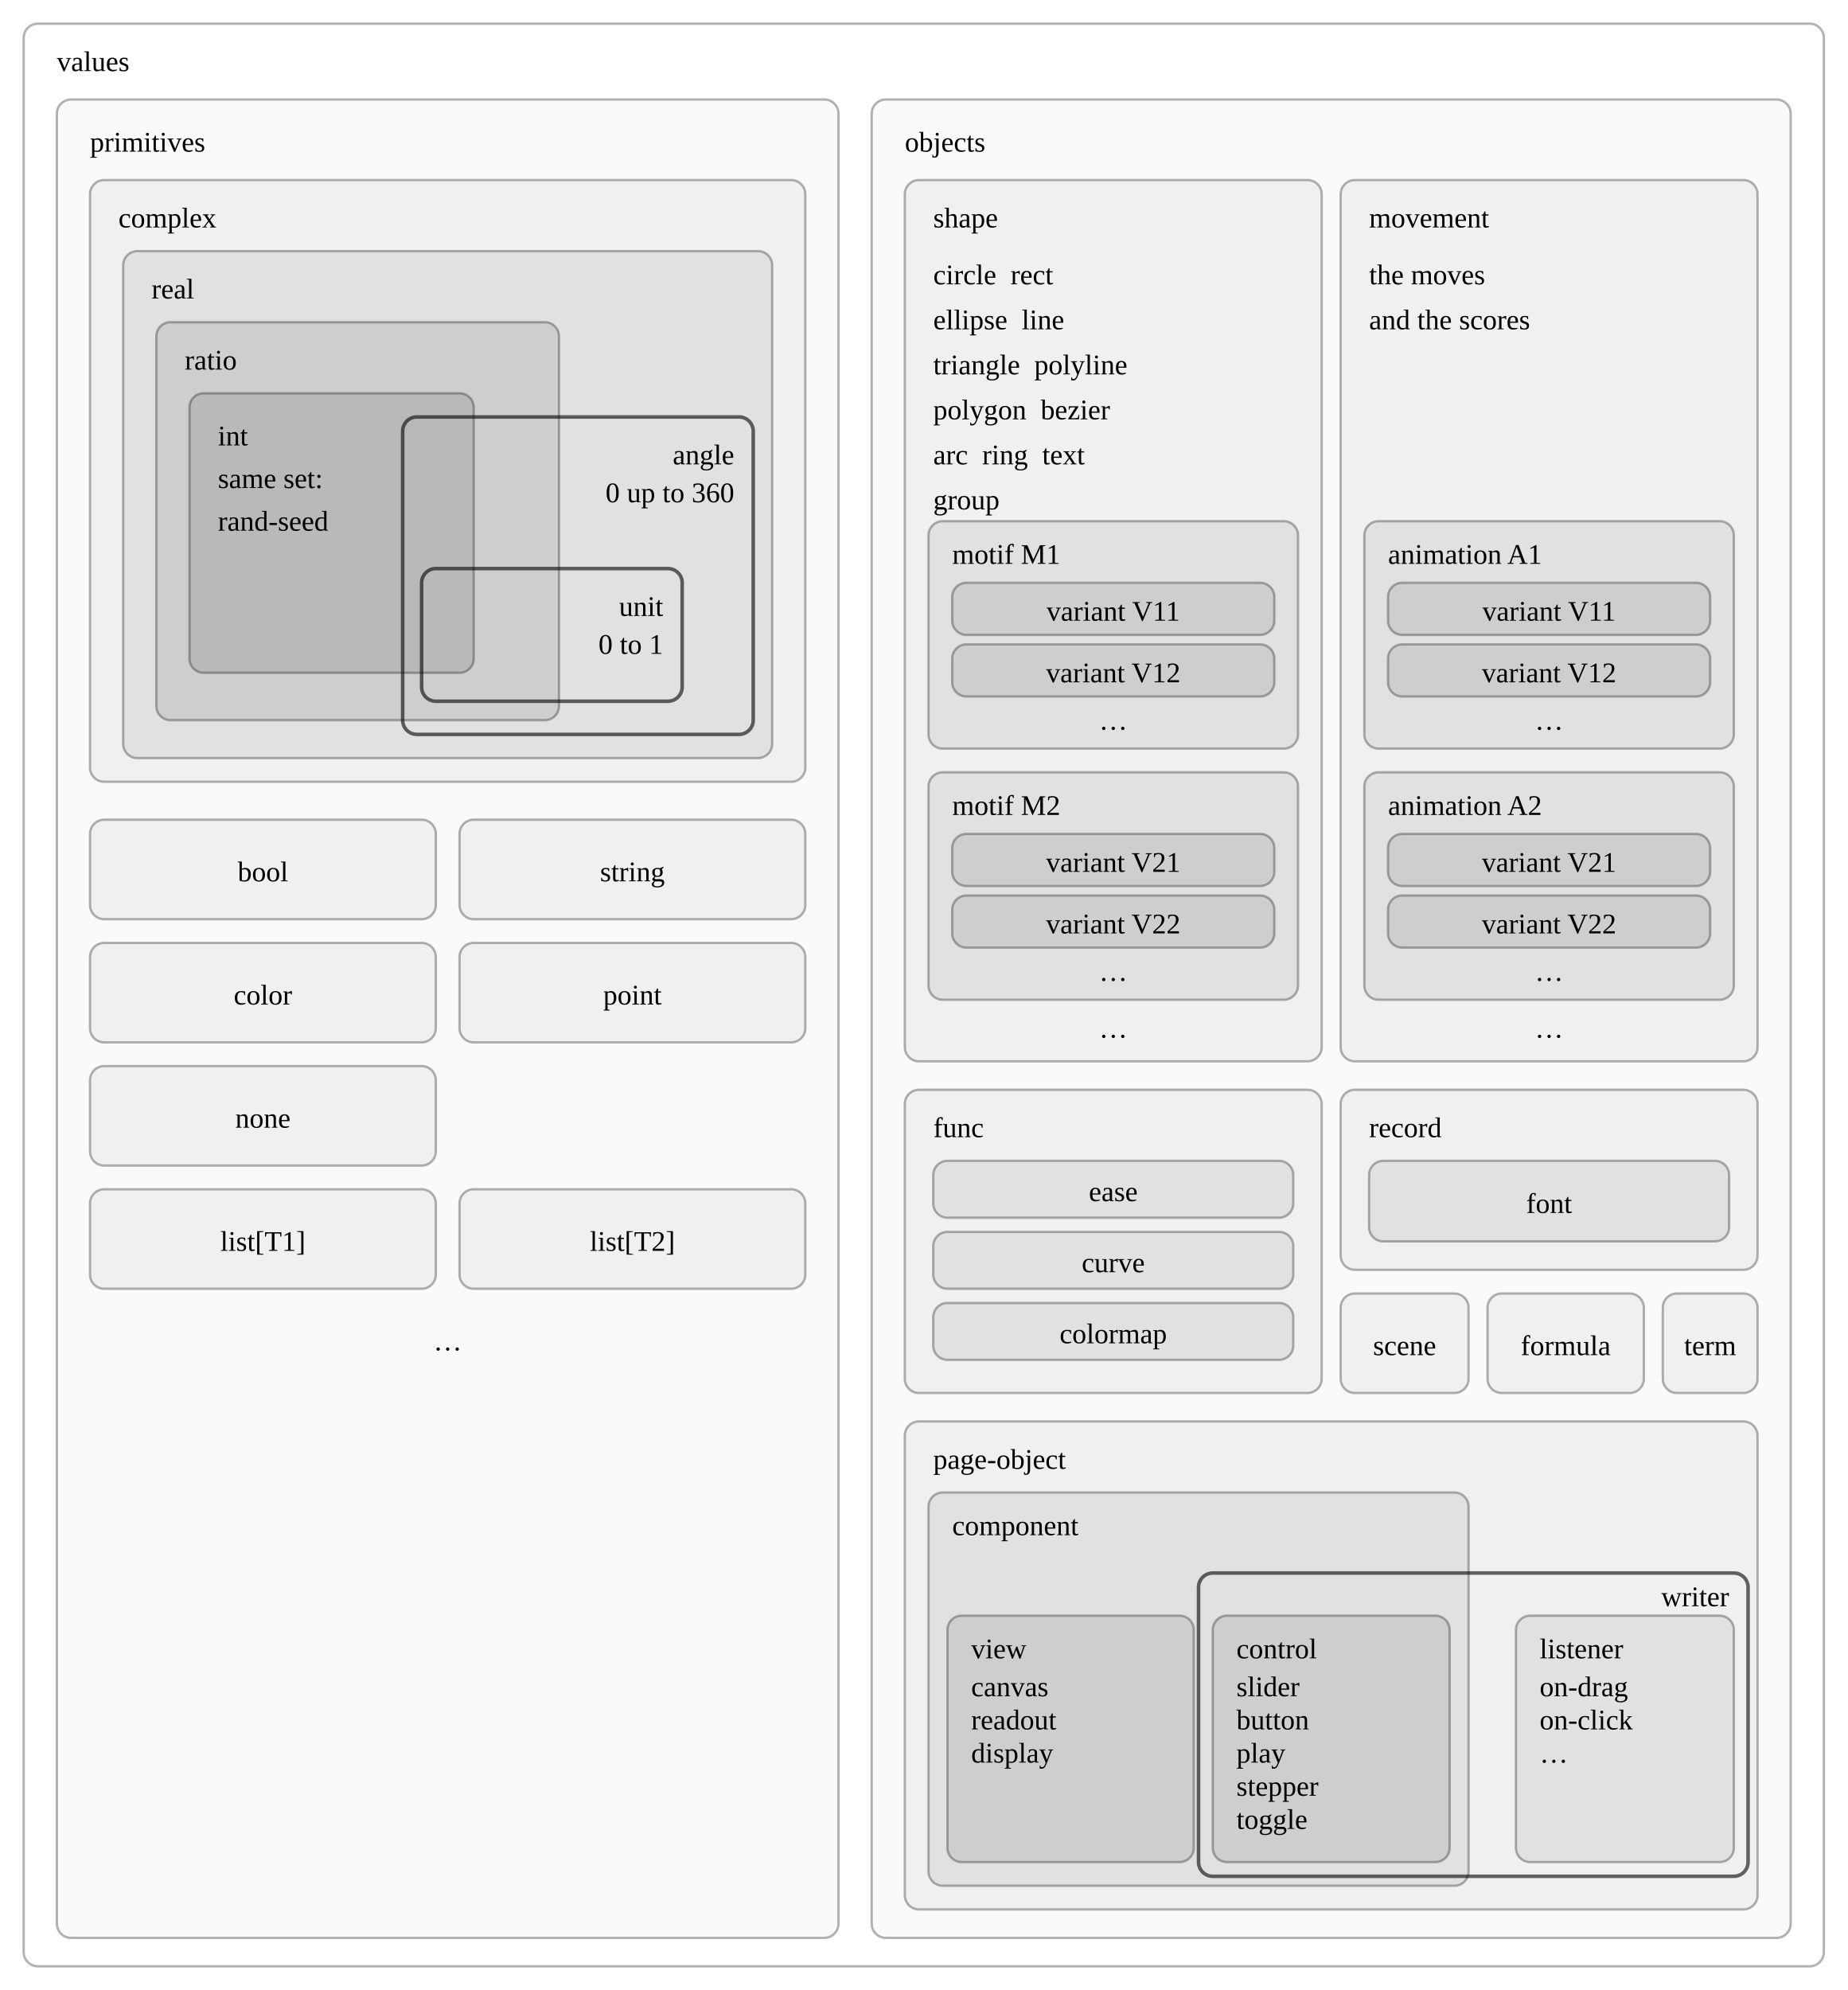
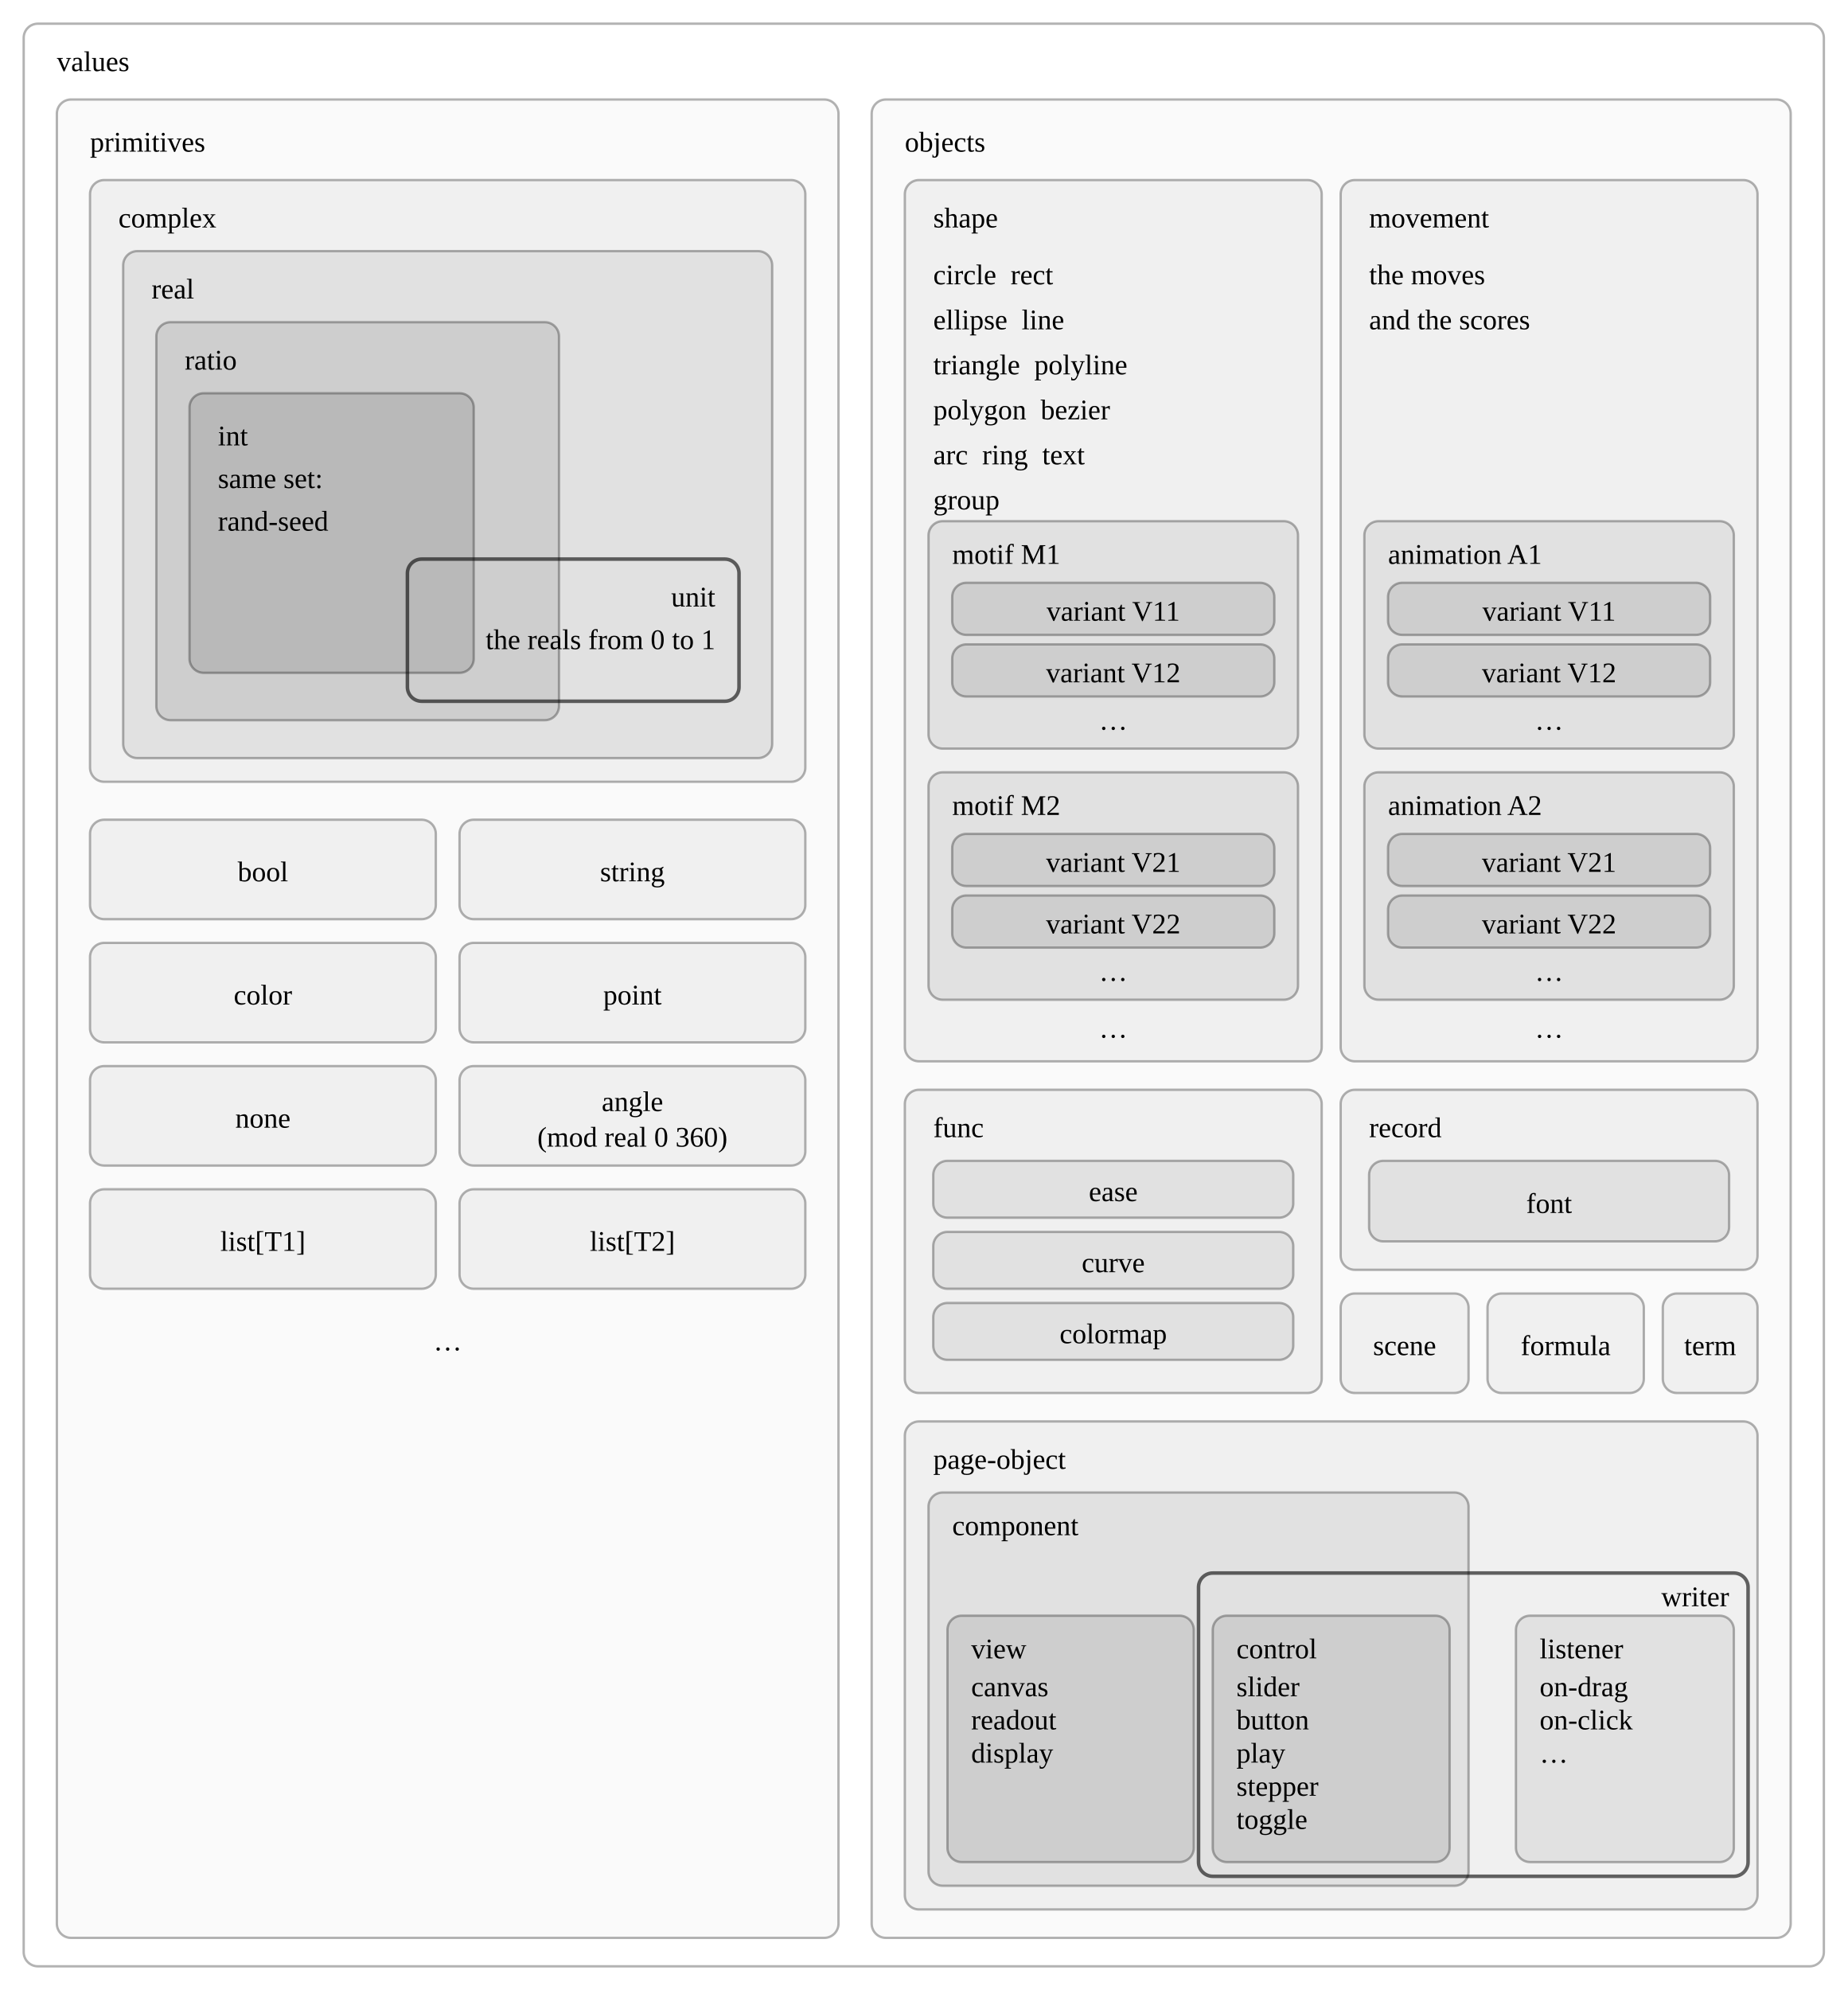
<svg viewBox="0 0 780 840" role="img" aria-labelledby="mtp-bt-title">
  <rect class="mtp-d-part" x="10" y="10" width="760" height="820" rx="6" style="fill: currentColor; fill-opacity: 0.000; stroke: currentColor; stroke-opacity: 0.3" />
  <text class="mtp-d-label" x="24" y="30" text-anchor="start">values</text>
  <rect class="mtp-d-part" x="24" y="42" width="330" height="776" rx="6" style="fill: currentColor; fill-opacity: 0.021; stroke: currentColor; stroke-opacity: 0.3" />
  <text class="mtp-d-name" x="38" y="64" text-anchor="start">primitives</text>
  <rect class="mtp-d-part" x="38" y="76" width="302" height="254" rx="6" style="fill: currentColor; fill-opacity: 0.042; stroke: currentColor; stroke-opacity: 0.3" />
  <text class="mtp-d-code" x="50" y="96" text-anchor="start">complex</text>
  <rect class="mtp-d-part" x="52" y="106" width="274" height="214" rx="6" style="fill: currentColor; fill-opacity: 0.063; stroke: currentColor; stroke-opacity: 0.3" />
  <text class="mtp-d-code" x="64" y="126" text-anchor="start">real</text>
  <rect class="mtp-d-part" x="66" y="136" width="170" height="168" rx="6" style="fill: currentColor; fill-opacity: 0.084; stroke: currentColor; stroke-opacity: 0.3" />
  <text class="mtp-d-code" x="78" y="156" text-anchor="start">ratio</text>
  <rect class="mtp-d-part" x="80" y="166" width="120" height="118" rx="6" style="fill: currentColor; fill-opacity: 0.105; stroke: currentColor; stroke-opacity: 0.3" />
  <text class="mtp-d-code" x="92" y="188" text-anchor="start">int</text>
  <text class="mtp-d-sub" x="92" y="206" text-anchor="start">same set:</text>
  <text class="mtp-d-code" x="92" y="224" text-anchor="start">rand-seed</text>
-   <rect class="mtp-d-part" x="170" y="176" width="148" height="134" rx="6" style="fill: none; stroke: currentColor; stroke-opacity: 0.6; stroke-width: 1.5" />
-   <text class="mtp-d-code" x="310" y="196" text-anchor="end">angle</text>
-   <text class="mtp-d-sub" x="310" y="212" text-anchor="end">0 up to 360</text>
-   <rect class="mtp-d-part" x="178" y="240" width="110" height="56" rx="6" style="fill: none; stroke: currentColor; stroke-opacity: 0.6; stroke-width: 1.5" />
-   <text class="mtp-d-code" x="280" y="260" text-anchor="end">unit</text>
-   <text class="mtp-d-sub" x="280" y="276" text-anchor="end">0 to 1</text>
+   <rect class="mtp-d-part" x="172" y="236" width="140" height="60" rx="6" style="fill: none; stroke: currentColor; stroke-opacity: 0.6; stroke-width: 1.5" />
+   <text class="mtp-d-code" x="302" y="256" text-anchor="end">unit</text>
+   <text class="mtp-d-sub" x="302" y="274" text-anchor="end">the reals from 0 to 1</text>
  <rect class="mtp-d-part" x="38" y="346" width="146" height="42" rx="6" style="fill: currentColor; fill-opacity: 0.042; stroke: currentColor; stroke-opacity: 0.3" />
  <text class="mtp-d-code" x="111" y="372" text-anchor="middle">bool</text>
  <rect class="mtp-d-part" x="194" y="346" width="146" height="42" rx="6" style="fill: currentColor; fill-opacity: 0.042; stroke: currentColor; stroke-opacity: 0.3" />
  <text class="mtp-d-code" x="267" y="372" text-anchor="middle">string</text>
  <rect class="mtp-d-part" x="38" y="398" width="146" height="42" rx="6" style="fill: currentColor; fill-opacity: 0.042; stroke: currentColor; stroke-opacity: 0.3" />
  <text class="mtp-d-code" x="111" y="424" text-anchor="middle">color</text>
  <rect class="mtp-d-part" x="194" y="398" width="146" height="42" rx="6" style="fill: currentColor; fill-opacity: 0.042; stroke: currentColor; stroke-opacity: 0.3" />
  <text class="mtp-d-code" x="267" y="424" text-anchor="middle">point</text>
  <rect class="mtp-d-part" x="38" y="450" width="146" height="42" rx="6" style="fill: currentColor; fill-opacity: 0.042; stroke: currentColor; stroke-opacity: 0.3" />
  <text class="mtp-d-code" x="111" y="476" text-anchor="middle">none</text>
+   <rect class="mtp-d-part" x="194" y="450" width="146" height="42" rx="6" style="fill: currentColor; fill-opacity: 0.042; stroke: currentColor; stroke-opacity: 0.3" />
+   <text class="mtp-d-code" x="267" y="469" text-anchor="middle">angle</text>
+   <text class="mtp-d-sub" x="267" y="484" text-anchor="middle">(mod real 0 360)</text>
  <rect class="mtp-d-part" x="38" y="502" width="146" height="42" rx="6" style="fill: currentColor; fill-opacity: 0.042; stroke: currentColor; stroke-opacity: 0.3" />
  <text class="mtp-d-code" x="111" y="528" text-anchor="middle">list[T1]</text>
  <rect class="mtp-d-part" x="194" y="502" width="146" height="42" rx="6" style="fill: currentColor; fill-opacity: 0.042; stroke: currentColor; stroke-opacity: 0.3" />
  <text class="mtp-d-code" x="267" y="528" text-anchor="middle">list[T2]</text>
  <text class="mtp-d-sub" x="189" y="570" text-anchor="middle">…</text>
  <rect class="mtp-d-part" x="368" y="42" width="388" height="776" rx="6" style="fill: currentColor; fill-opacity: 0.021; stroke: currentColor; stroke-opacity: 0.3" />
  <text class="mtp-d-name" x="382" y="64" text-anchor="start">objects</text>
  <rect class="mtp-d-part" x="382" y="76" width="176" height="372" rx="6" style="fill: currentColor; fill-opacity: 0.042; stroke: currentColor; stroke-opacity: 0.3" />
  <text class="mtp-d-code" x="394" y="96" text-anchor="start">shape</text>
  <text class="mtp-d-code" x="394" y="120" text-anchor="start">circle  rect</text>
  <text class="mtp-d-code" x="394" y="139" text-anchor="start">ellipse  line</text>
  <text class="mtp-d-code" x="394" y="158" text-anchor="start">triangle  polyline</text>
  <text class="mtp-d-code" x="394" y="177" text-anchor="start">polygon  bezier</text>
  <text class="mtp-d-code" x="394" y="196" text-anchor="start">arc  ring  text</text>
  <text class="mtp-d-code" x="394" y="215" text-anchor="start">group</text>
  <rect class="mtp-d-part" x="392" y="220" width="156" height="96" rx="6" style="fill: currentColor; fill-opacity: 0.063; stroke: currentColor; stroke-opacity: 0.3" />
  <text class="mtp-d-code" x="402" y="238" text-anchor="start">motif M1</text>
  <rect class="mtp-d-part" x="402" y="246" width="136" height="22" rx="6" style="fill: currentColor; fill-opacity: 0.084; stroke: currentColor; stroke-opacity: 0.3" />
  <text class="mtp-d-code" x="470" y="262" text-anchor="middle">variant V11</text>
  <rect class="mtp-d-part" x="402" y="272" width="136" height="22" rx="6" style="fill: currentColor; fill-opacity: 0.084; stroke: currentColor; stroke-opacity: 0.3" />
  <text class="mtp-d-code" x="470" y="288" text-anchor="middle">variant V12</text>
  <text class="mtp-d-sub" x="470" y="308" text-anchor="middle">…</text>
  <rect class="mtp-d-part" x="392" y="326" width="156" height="96" rx="6" style="fill: currentColor; fill-opacity: 0.063; stroke: currentColor; stroke-opacity: 0.3" />
  <text class="mtp-d-code" x="402" y="344" text-anchor="start">motif M2</text>
  <rect class="mtp-d-part" x="402" y="352" width="136" height="22" rx="6" style="fill: currentColor; fill-opacity: 0.084; stroke: currentColor; stroke-opacity: 0.3" />
  <text class="mtp-d-code" x="470" y="368" text-anchor="middle">variant V21</text>
  <rect class="mtp-d-part" x="402" y="378" width="136" height="22" rx="6" style="fill: currentColor; fill-opacity: 0.084; stroke: currentColor; stroke-opacity: 0.3" />
  <text class="mtp-d-code" x="470" y="394" text-anchor="middle">variant V22</text>
  <text class="mtp-d-sub" x="470" y="414" text-anchor="middle">…</text>
  <text class="mtp-d-sub" x="470" y="438" text-anchor="middle">…</text>
  <rect class="mtp-d-part" x="566" y="76" width="176" height="372" rx="6" style="fill: currentColor; fill-opacity: 0.042; stroke: currentColor; stroke-opacity: 0.3" />
  <text class="mtp-d-code" x="578" y="96" text-anchor="start">movement</text>
  <text class="mtp-d-sub" x="578" y="120" text-anchor="start">the moves</text>
  <text class="mtp-d-sub" x="578" y="139" text-anchor="start">and the scores</text>
  <rect class="mtp-d-part" x="576" y="220" width="156" height="96" rx="6" style="fill: currentColor; fill-opacity: 0.063; stroke: currentColor; stroke-opacity: 0.3" />
  <text class="mtp-d-code" x="586" y="238" text-anchor="start">animation A1</text>
  <rect class="mtp-d-part" x="586" y="246" width="136" height="22" rx="6" style="fill: currentColor; fill-opacity: 0.084; stroke: currentColor; stroke-opacity: 0.3" />
  <text class="mtp-d-code" x="654" y="262" text-anchor="middle">variant V11</text>
  <rect class="mtp-d-part" x="586" y="272" width="136" height="22" rx="6" style="fill: currentColor; fill-opacity: 0.084; stroke: currentColor; stroke-opacity: 0.3" />
  <text class="mtp-d-code" x="654" y="288" text-anchor="middle">variant V12</text>
  <text class="mtp-d-sub" x="654" y="308" text-anchor="middle">…</text>
  <rect class="mtp-d-part" x="576" y="326" width="156" height="96" rx="6" style="fill: currentColor; fill-opacity: 0.063; stroke: currentColor; stroke-opacity: 0.3" />
  <text class="mtp-d-code" x="586" y="344" text-anchor="start">animation A2</text>
  <rect class="mtp-d-part" x="586" y="352" width="136" height="22" rx="6" style="fill: currentColor; fill-opacity: 0.084; stroke: currentColor; stroke-opacity: 0.3" />
  <text class="mtp-d-code" x="654" y="368" text-anchor="middle">variant V21</text>
  <rect class="mtp-d-part" x="586" y="378" width="136" height="22" rx="6" style="fill: currentColor; fill-opacity: 0.084; stroke: currentColor; stroke-opacity: 0.3" />
  <text class="mtp-d-code" x="654" y="394" text-anchor="middle">variant V22</text>
  <text class="mtp-d-sub" x="654" y="414" text-anchor="middle">…</text>
  <text class="mtp-d-sub" x="654" y="438" text-anchor="middle">…</text>
  <rect class="mtp-d-part" x="382" y="460" width="176" height="128" rx="6" style="fill: currentColor; fill-opacity: 0.042; stroke: currentColor; stroke-opacity: 0.3" />
  <text class="mtp-d-code" x="394" y="480" text-anchor="start">func</text>
  <rect class="mtp-d-part" x="394" y="490" width="152" height="24" rx="6" style="fill: currentColor; fill-opacity: 0.063; stroke: currentColor; stroke-opacity: 0.3" />
  <text class="mtp-d-code" x="470" y="507" text-anchor="middle">ease</text>
  <rect class="mtp-d-part" x="394" y="520" width="152" height="24" rx="6" style="fill: currentColor; fill-opacity: 0.063; stroke: currentColor; stroke-opacity: 0.3" />
  <text class="mtp-d-code" x="470" y="537" text-anchor="middle">curve</text>
  <rect class="mtp-d-part" x="394" y="550" width="152" height="24" rx="6" style="fill: currentColor; fill-opacity: 0.063; stroke: currentColor; stroke-opacity: 0.3" />
  <text class="mtp-d-code" x="470" y="567" text-anchor="middle">colormap</text>
  <rect class="mtp-d-part" x="566" y="460" width="176" height="76" rx="6" style="fill: currentColor; fill-opacity: 0.042; stroke: currentColor; stroke-opacity: 0.3" />
  <text class="mtp-d-code" x="578" y="480" text-anchor="start">record</text>
  <rect class="mtp-d-part" x="578" y="490" width="152" height="34" rx="6" style="fill: currentColor; fill-opacity: 0.063; stroke: currentColor; stroke-opacity: 0.3" />
  <text class="mtp-d-code" x="654" y="512" text-anchor="middle">font</text>
  <rect class="mtp-d-part" x="566" y="546" width="54" height="42" rx="6" style="fill: currentColor; fill-opacity: 0.042; stroke: currentColor; stroke-opacity: 0.3" />
  <text class="mtp-d-code" x="593.0" y="572" text-anchor="middle">scene</text>
  <rect class="mtp-d-part" x="628" y="546" width="66" height="42" rx="6" style="fill: currentColor; fill-opacity: 0.042; stroke: currentColor; stroke-opacity: 0.3" />
  <text class="mtp-d-code" x="661.0" y="572" text-anchor="middle">formula</text>
  <rect class="mtp-d-part" x="702" y="546" width="40" height="42" rx="6" style="fill: currentColor; fill-opacity: 0.042; stroke: currentColor; stroke-opacity: 0.3" />
  <text class="mtp-d-code" x="722.0" y="572" text-anchor="middle">term</text>
  <rect class="mtp-d-part" x="382" y="600" width="360" height="206" rx="6" style="fill: currentColor; fill-opacity: 0.042; stroke: currentColor; stroke-opacity: 0.3" />
  <text class="mtp-d-code" x="394" y="620" text-anchor="start">page-object</text>
  <rect class="mtp-d-part" x="392" y="630" width="228" height="166" rx="6" style="fill: currentColor; fill-opacity: 0.063; stroke: currentColor; stroke-opacity: 0.3" />
  <text class="mtp-d-code" x="402" y="648" text-anchor="start">component</text>
  <rect class="mtp-d-part" x="400" y="682" width="104" height="104" rx="6" style="fill: currentColor; fill-opacity: 0.084; stroke: currentColor; stroke-opacity: 0.3" />
  <text class="mtp-d-code" x="410" y="700" text-anchor="start">view</text>
  <text class="mtp-d-sub" x="410" y="716" text-anchor="start">canvas</text>
  <text class="mtp-d-sub" x="410" y="730" text-anchor="start">readout</text>
  <text class="mtp-d-sub" x="410" y="744" text-anchor="start">display</text>
  <rect class="mtp-d-part" x="512" y="682" width="100" height="104" rx="6" style="fill: currentColor; fill-opacity: 0.084; stroke: currentColor; stroke-opacity: 0.3" />
  <text class="mtp-d-code" x="522" y="700" text-anchor="start">control</text>
  <text class="mtp-d-sub" x="522" y="716" text-anchor="start">slider</text>
  <text class="mtp-d-sub" x="522" y="730" text-anchor="start">button</text>
  <text class="mtp-d-sub" x="522" y="744" text-anchor="start">play</text>
  <text class="mtp-d-sub" x="522" y="758" text-anchor="start">stepper</text>
  <text class="mtp-d-sub" x="522" y="772" text-anchor="start">toggle</text>
  <rect class="mtp-d-part" x="640" y="682" width="92" height="104" rx="6" style="fill: currentColor; fill-opacity: 0.063; stroke: currentColor; stroke-opacity: 0.3" />
  <text class="mtp-d-code" x="650" y="700" text-anchor="start">listener</text>
  <text class="mtp-d-sub" x="650" y="716" text-anchor="start">on-drag</text>
  <text class="mtp-d-sub" x="650" y="730" text-anchor="start">on-click</text>
  <text class="mtp-d-sub" x="650" y="744" text-anchor="start">…</text>
  <rect class="mtp-d-part" x="506" y="664" width="232" height="128" rx="6" style="fill: none; stroke: currentColor; stroke-opacity: 0.6; stroke-width: 1.5" />
  <text class="mtp-d-code" x="730" y="678" text-anchor="end">writer</text>
</svg>
